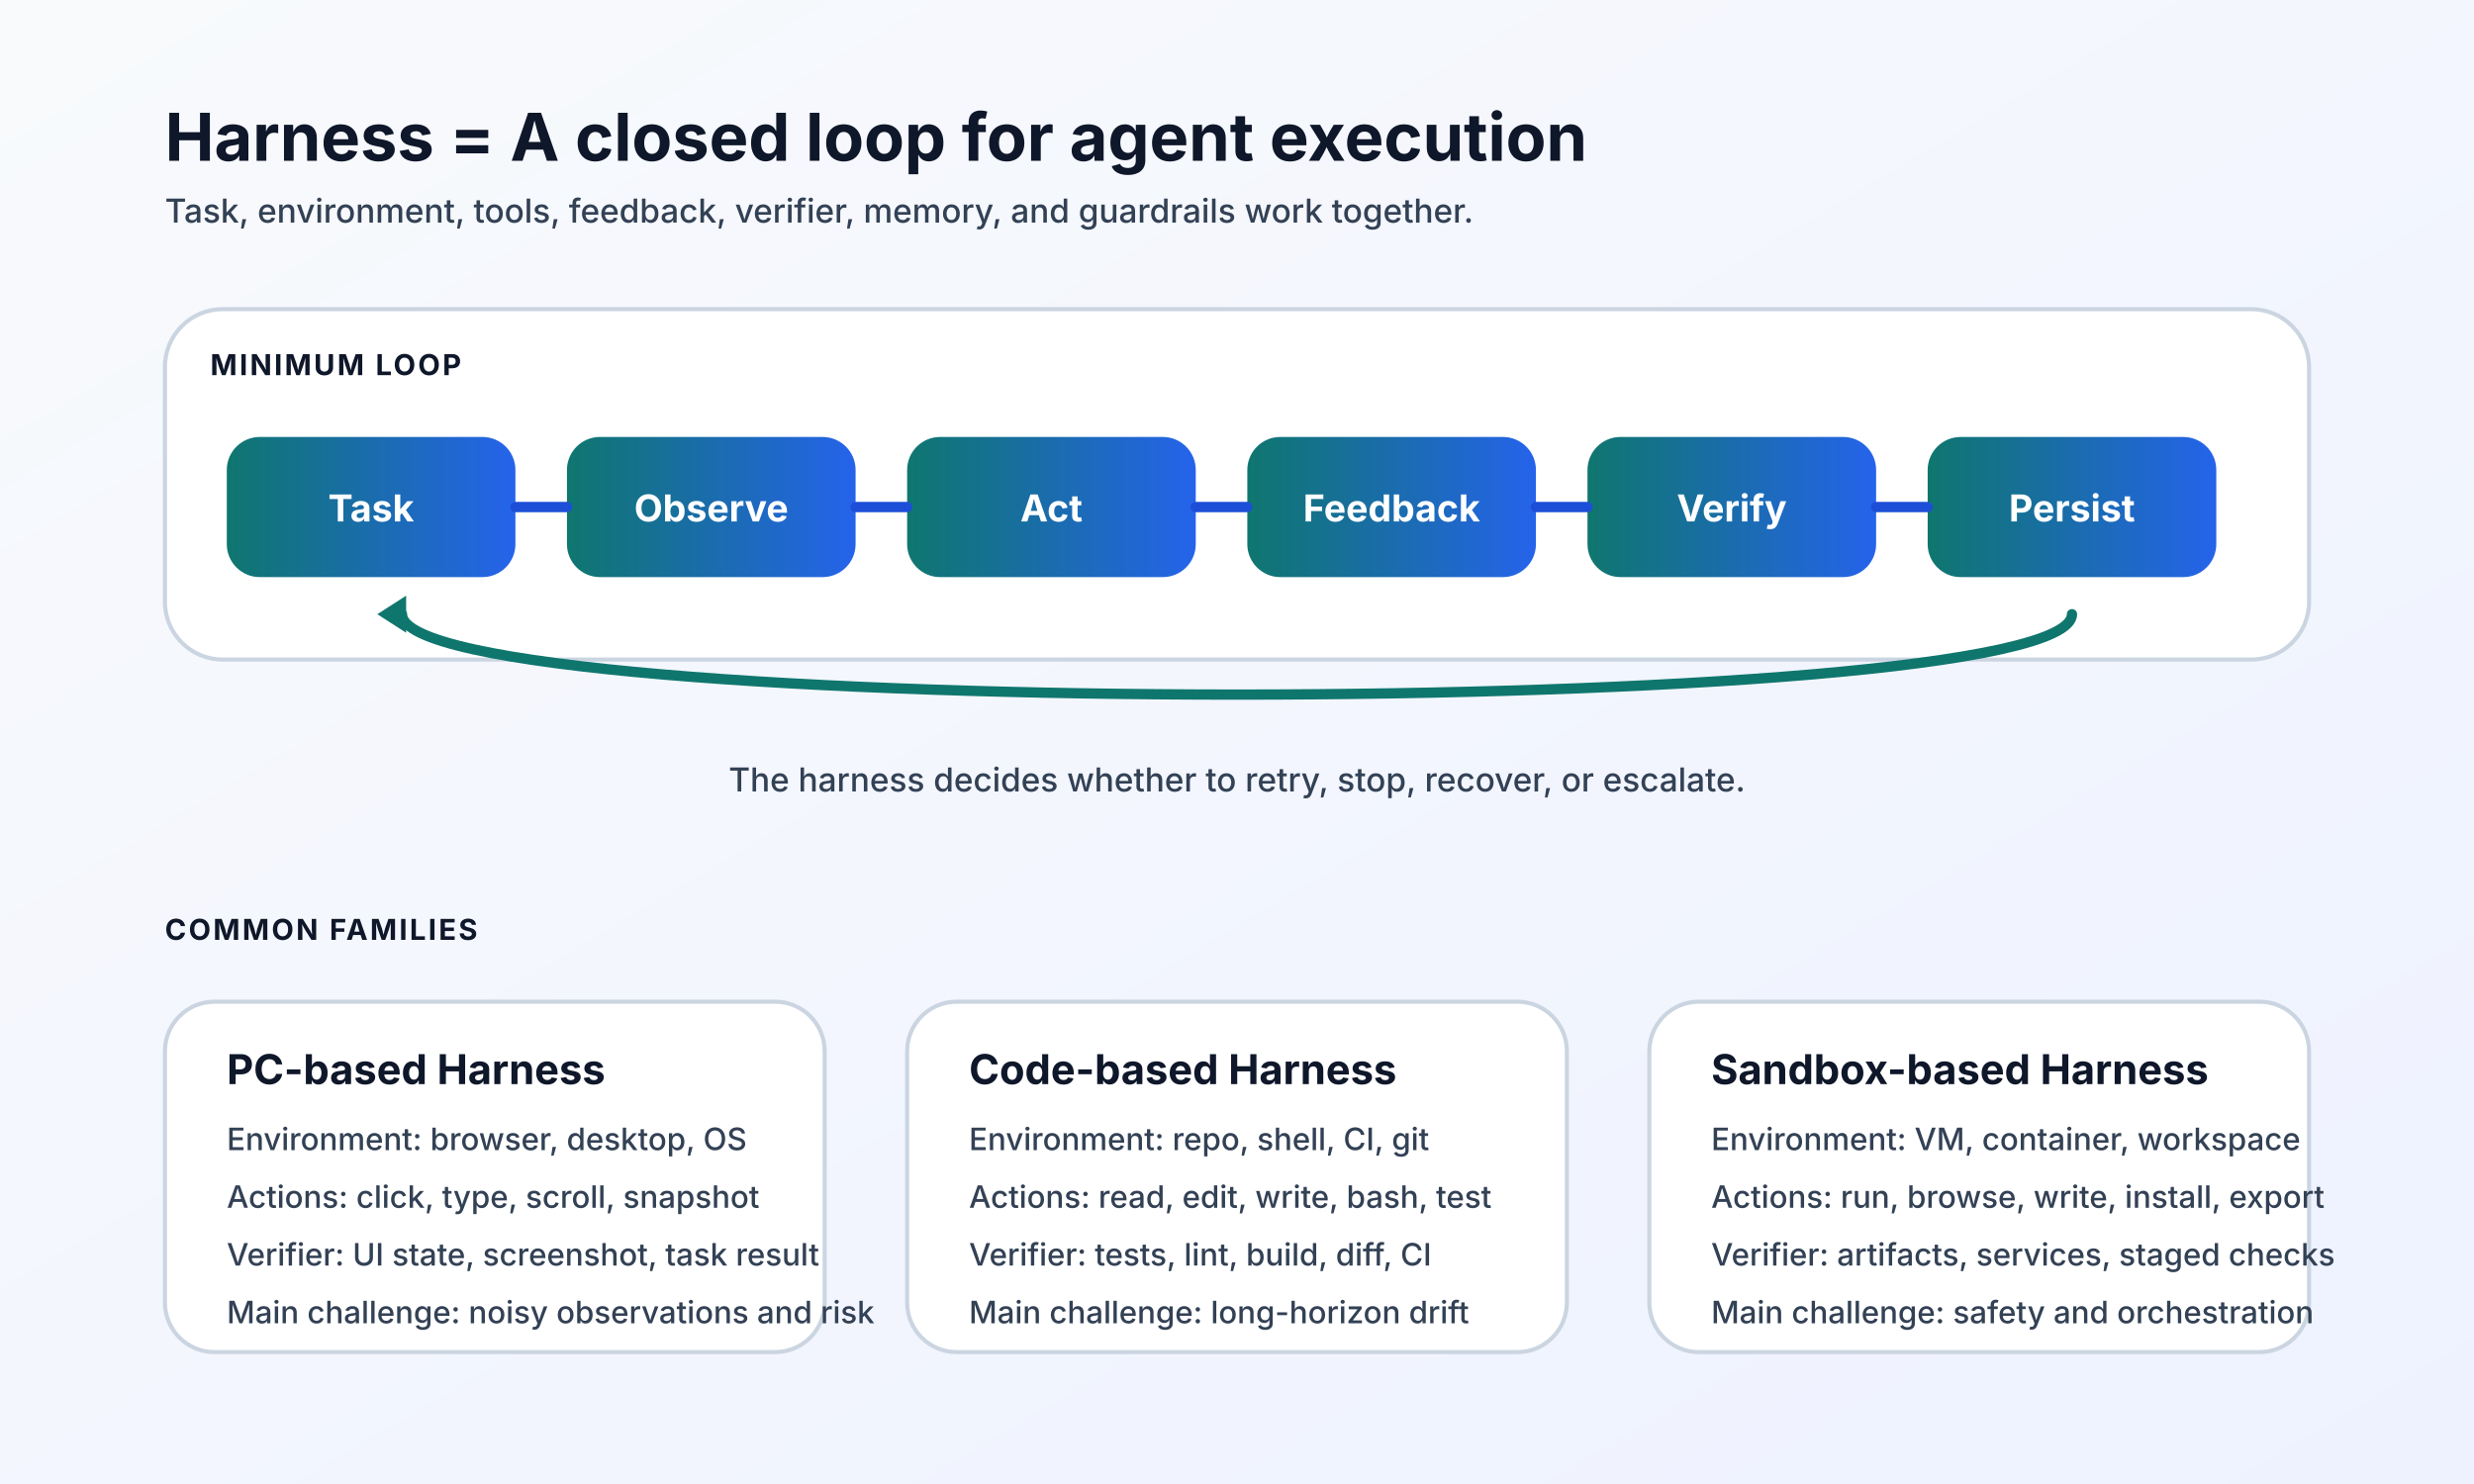
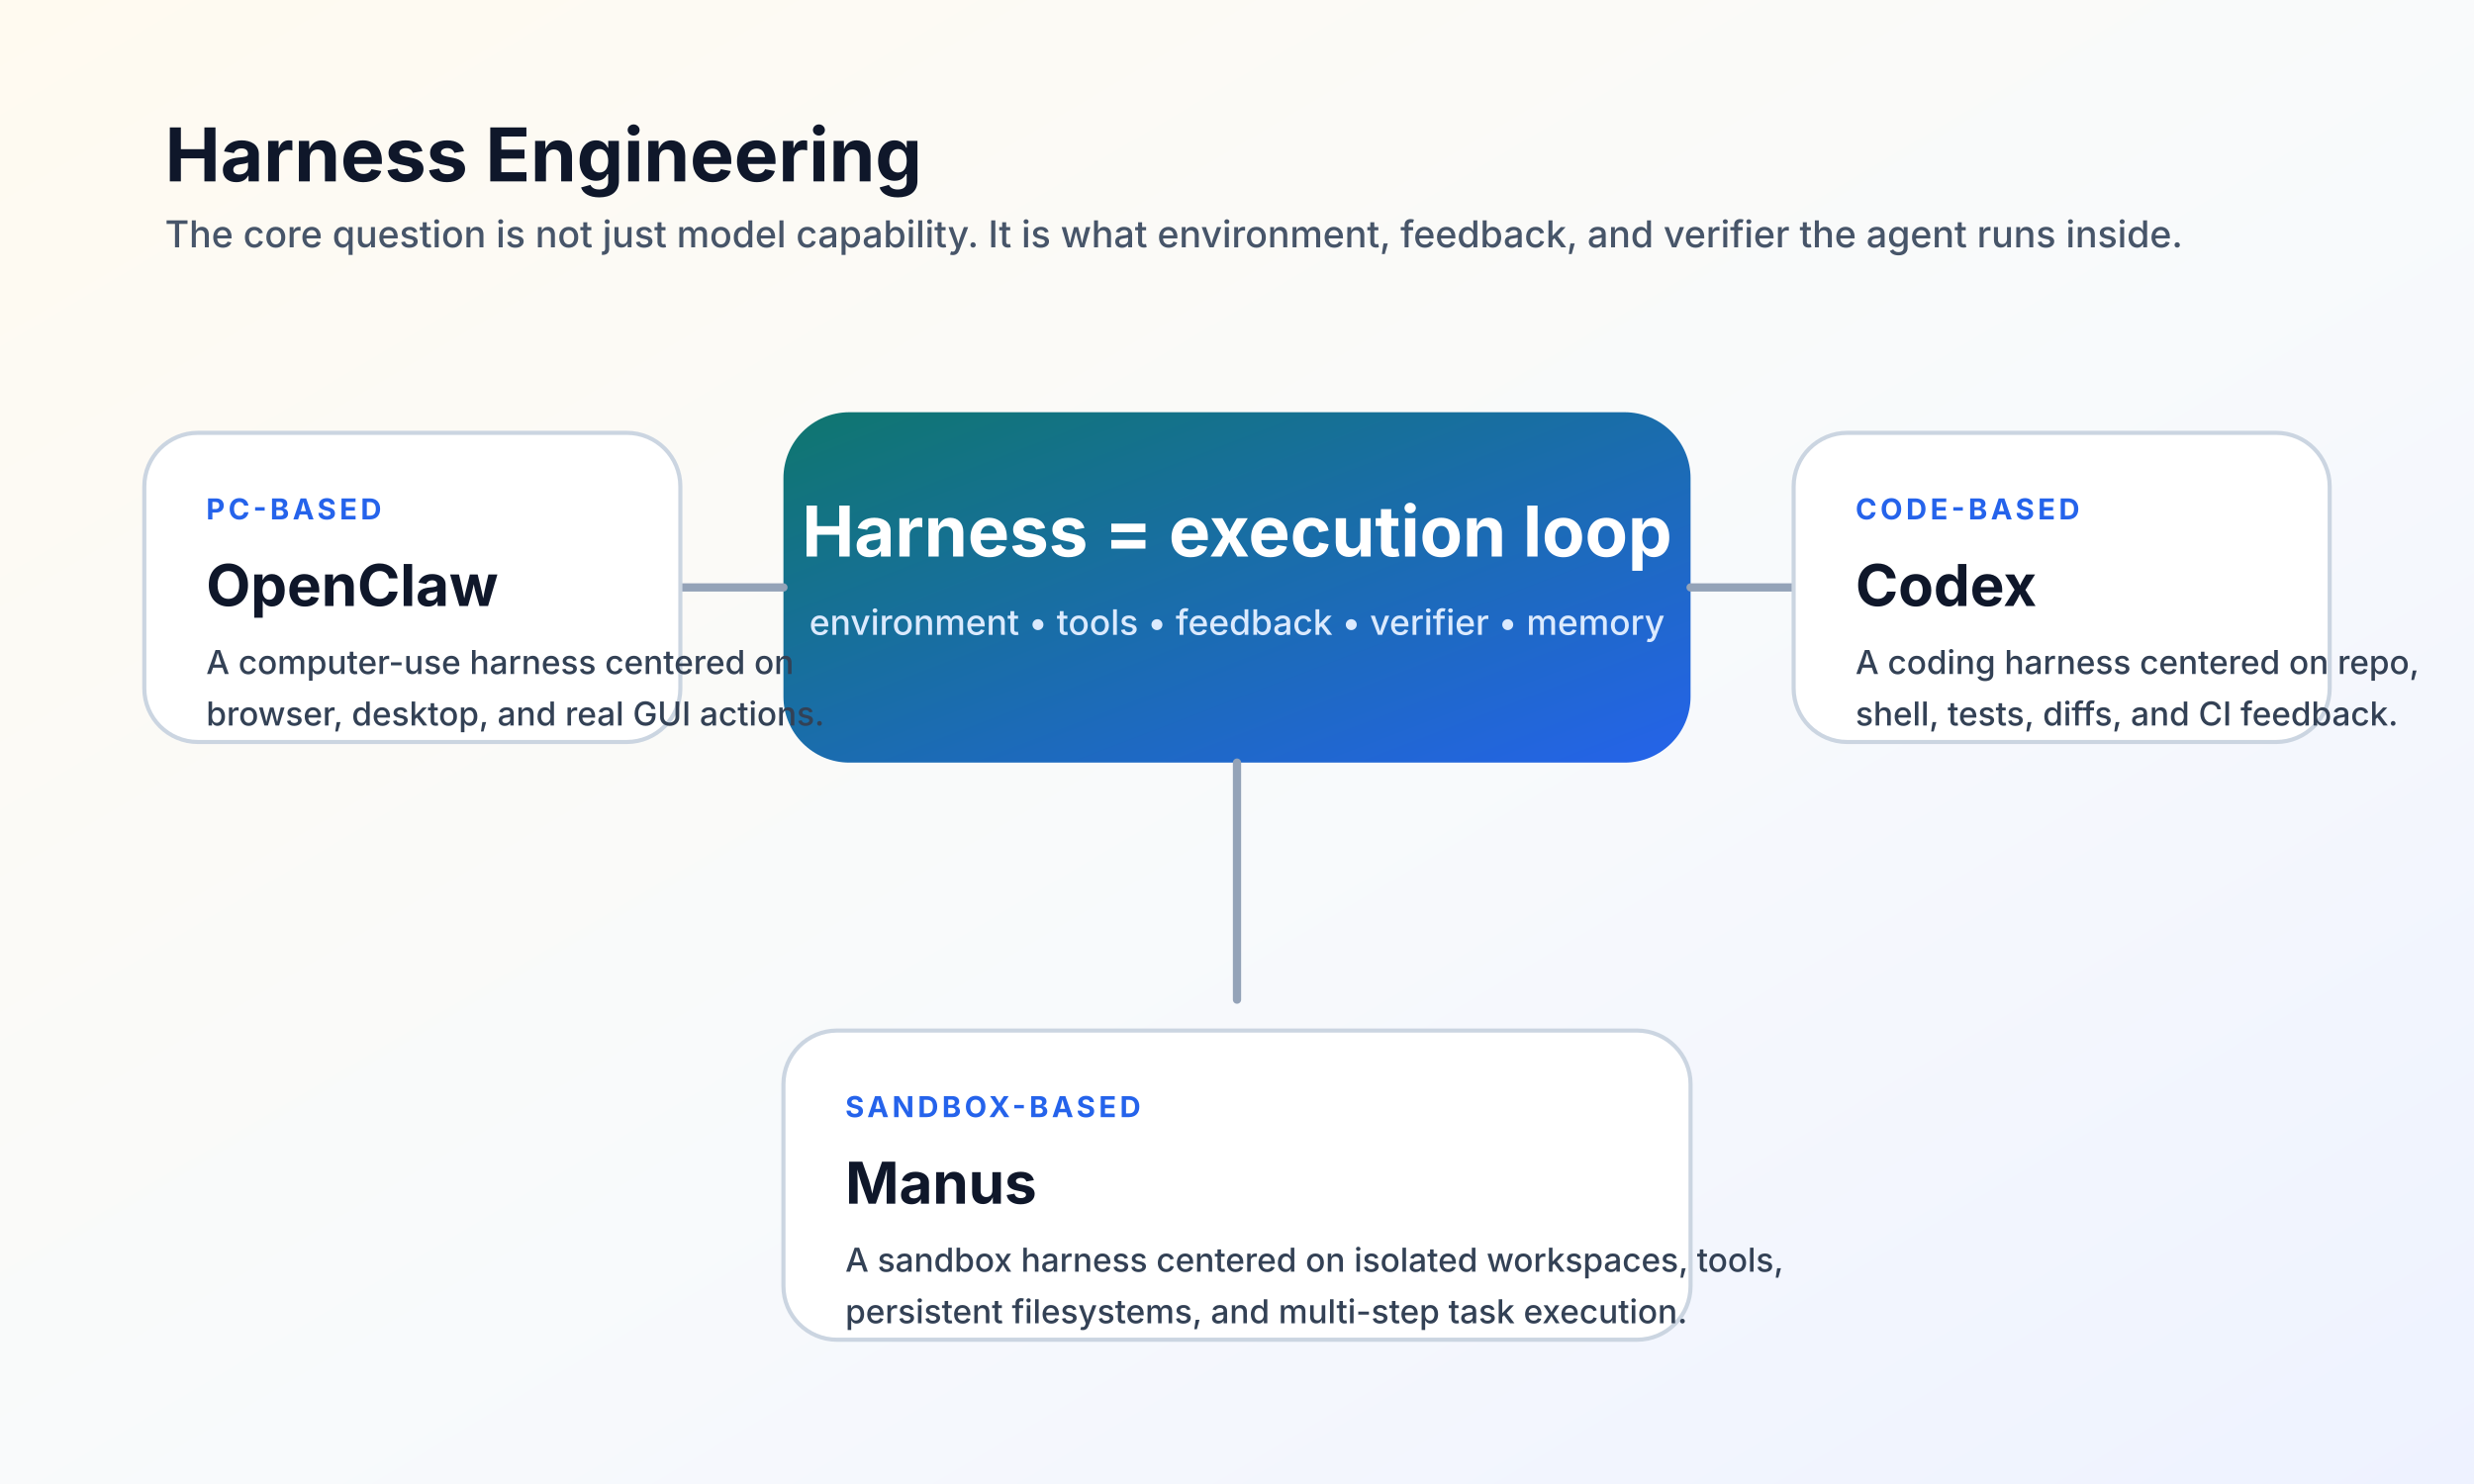
<svg xmlns="http://www.w3.org/2000/svg" width="1200" height="720" viewBox="0 0 1200 720" role="img" aria-labelledby="title desc">
  <defs>
    <linearGradient id="bg" x1="0%" y1="0%" x2="100%" y2="100%">
-       <stop offset="0%" stop-color="#f8fafc" />
+       <stop offset="0%" stop-color="#fffaf0" />
+       <stop offset="55%" stop-color="#f8fafc" />
      <stop offset="100%" stop-color="#eef2ff" />
    </linearGradient>
-     <linearGradient id="loop" x1="0%" y1="0%" x2="100%" y2="0%">
+     <linearGradient id="center" x1="0%" y1="0%" x2="100%" y2="100%">
      <stop offset="0%" stop-color="#0f766e" />
      <stop offset="100%" stop-color="#2563eb" />
    </linearGradient>
    <style>
-       .title { font: 700 32px -apple-system, BlinkMacSystemFont, "Segoe UI", sans-serif; fill: #0f172a; }
-       .subtitle { font: 500 16px -apple-system, BlinkMacSystemFont, "Segoe UI", sans-serif; fill: #334155; }
-       .card-title { font: 700 20px -apple-system, BlinkMacSystemFont, "Segoe UI", sans-serif; fill: #0f172a; }
-       .card-text { font: 500 15px -apple-system, BlinkMacSystemFont, "Segoe UI", sans-serif; fill: #334155; }
-       .loop-text { font: 700 18px -apple-system, BlinkMacSystemFont, "Segoe UI", sans-serif; fill: #ffffff; }
-       .label { font: 700 14px -apple-system, BlinkMacSystemFont, "Segoe UI", sans-serif; fill: #0f172a; letter-spacing: 0.08em; }
+       .title { font: 700 36px -apple-system, BlinkMacSystemFont, "Segoe UI", sans-serif; fill: #0f172a; }
+       .subtitle { font: 500 18px -apple-system, BlinkMacSystemFont, "Segoe UI", sans-serif; fill: #475569; }
+       .center-title { font: 700 34px -apple-system, BlinkMacSystemFont, "Segoe UI", sans-serif; fill: #ffffff; }
+       .center-text { font: 500 17px -apple-system, BlinkMacSystemFont, "Segoe UI", sans-serif; fill: #dbeafe; }
+       .card-title { font: 700 28px -apple-system, BlinkMacSystemFont, "Segoe UI", sans-serif; fill: #0f172a; }
+       .card-type { font: 700 14px -apple-system, BlinkMacSystemFont, "Segoe UI", sans-serif; fill: #2563eb; letter-spacing: 0.12em; }
+       .card-text { font: 500 16px -apple-system, BlinkMacSystemFont, "Segoe UI", sans-serif; fill: #334155; }
    </style>
  </defs>
  <rect x="0" y="0" width="1200" height="720" fill="url(#bg)" />
-   <text x="80" y="78" class="title">Harness = A closed loop for agent execution</text>
-   <text x="80" y="108" class="subtitle">Task, environment, tools, feedback, verifier, memory, and guardrails work together.</text>
-   <rect x="80" y="150" width="1040" height="170" rx="28" fill="#ffffff" stroke="#cbd5e1" stroke-width="2" />
-   <text x="102" y="182" class="label">MINIMUM LOOP</text>
-   <rect x="110" y="212" width="140" height="68" rx="16" fill="url(#loop)" />
-   <text x="180" y="253" text-anchor="middle" class="loop-text">Task</text>
-   <rect x="275" y="212" width="140" height="68" rx="16" fill="url(#loop)" />
-   <text x="345" y="253" text-anchor="middle" class="loop-text">Observe</text>
-   <rect x="440" y="212" width="140" height="68" rx="16" fill="url(#loop)" />
-   <text x="510" y="253" text-anchor="middle" class="loop-text">Act</text>
-   <rect x="605" y="212" width="140" height="68" rx="16" fill="url(#loop)" />
-   <text x="675" y="253" text-anchor="middle" class="loop-text">Feedback</text>
-   <rect x="770" y="212" width="140" height="68" rx="16" fill="url(#loop)" />
-   <text x="840" y="253" text-anchor="middle" class="loop-text">Verify</text>
-   <rect x="935" y="212" width="140" height="68" rx="16" fill="url(#loop)" />
-   <text x="1005" y="253" text-anchor="middle" class="loop-text">Persist</text>
-   <path d="M250 246 H275" stroke="#1d4ed8" stroke-width="5" stroke-linecap="round" />
-   <path d="M415 246 H440" stroke="#1d4ed8" stroke-width="5" stroke-linecap="round" />
-   <path d="M580 246 H605" stroke="#1d4ed8" stroke-width="5" stroke-linecap="round" />
-   <path d="M745 246 H770" stroke="#1d4ed8" stroke-width="5" stroke-linecap="round" />
-   <path d="M910 246 H935" stroke="#1d4ed8" stroke-width="5" stroke-linecap="round" />
-   <path d="M1005 298 C1005 350 195 350 195 298" fill="none" stroke="#0f766e" stroke-width="5" stroke-linecap="round" />
-   <polygon points="183,298 197,289 197,307" fill="#0f766e" />
-   <text x="600" y="384" text-anchor="middle" class="subtitle">The harness decides whether to retry, stop, recover, or escalate.</text>
-   <text x="80" y="456" class="label">COMMON FAMILIES</text>
-   <rect x="80" y="486" width="320" height="170" rx="24" fill="#ffffff" stroke="#cbd5e1" stroke-width="2" />
-   <text x="110" y="526" class="card-title">PC-based Harness</text>
-   <text x="110" y="558" class="card-text">Environment: browser, desktop, OS</text>
-   <text x="110" y="586" class="card-text">Actions: click, type, scroll, snapshot</text>
-   <text x="110" y="614" class="card-text">Verifier: UI state, screenshot, task result</text>
-   <text x="110" y="642" class="card-text">Main challenge: noisy observations and risk</text>
-   <rect x="440" y="486" width="320" height="170" rx="24" fill="#ffffff" stroke="#cbd5e1" stroke-width="2" />
-   <text x="470" y="526" class="card-title">Code-based Harness</text>
-   <text x="470" y="558" class="card-text">Environment: repo, shell, CI, git</text>
-   <text x="470" y="586" class="card-text">Actions: read, edit, write, bash, test</text>
-   <text x="470" y="614" class="card-text">Verifier: tests, lint, build, diff, CI</text>
-   <text x="470" y="642" class="card-text">Main challenge: long-horizon drift</text>
-   <rect x="800" y="486" width="320" height="170" rx="24" fill="#ffffff" stroke="#cbd5e1" stroke-width="2" />
-   <text x="830" y="526" class="card-title">Sandbox-based Harness</text>
-   <text x="830" y="558" class="card-text">Environment: VM, container, workspace</text>
-   <text x="830" y="586" class="card-text">Actions: run, browse, write, install, export</text>
-   <text x="830" y="614" class="card-text">Verifier: artifacts, services, staged checks</text>
-   <text x="830" y="642" class="card-text">Main challenge: safety and orchestration</text>
+   <text x="80" y="88" class="title">Harness Engineering</text>
+   <text x="80" y="120" class="subtitle">The core question is not just model capability. It is what environment, feedback, and verifier the agent runs inside.</text>
+   <rect x="380" y="200" width="440" height="170" rx="32" fill="url(#center)" />
+   <text x="600" y="270" text-anchor="middle" class="center-title">Harness = execution loop</text>
+   <text x="600" y="308" text-anchor="middle" class="center-text">environment • tools • feedback • verifier • memory</text>
+   <path d="M380 285 C315 285 275 285 240 285" fill="none" stroke="#94a3b8" stroke-width="4" stroke-linecap="round" />
+   <path d="M820 285 C885 285 925 285 960 285" fill="none" stroke="#94a3b8" stroke-width="4" stroke-linecap="round" />
+   <path d="M600 370 C600 420 600 450 600 485" fill="none" stroke="#94a3b8" stroke-width="4" stroke-linecap="round" />
+   <rect x="70" y="210" width="260" height="150" rx="26" fill="#ffffff" stroke="#cbd5e1" stroke-width="2" />
+   <text x="100" y="252" class="card-type">PC-BASED</text>
+   <text x="100" y="294" class="card-title">OpenClaw</text>
+   <text x="100" y="327" class="card-text">A computer-use harness centered on</text>
+   <text x="100" y="352" class="card-text">browser, desktop, and real GUI actions.</text>
+   <rect x="870" y="210" width="260" height="150" rx="26" fill="#ffffff" stroke="#cbd5e1" stroke-width="2" />
+   <text x="900" y="252" class="card-type">CODE-BASED</text>
+   <text x="900" y="294" class="card-title">Codex</text>
+   <text x="900" y="327" class="card-text">A coding harness centered on repo,</text>
+   <text x="900" y="352" class="card-text">shell, tests, diffs, and CI feedback.</text>
+   <rect x="380" y="500" width="440" height="150" rx="26" fill="#ffffff" stroke="#cbd5e1" stroke-width="2" />
+   <text x="410" y="542" class="card-type">SANDBOX-BASED</text>
+   <text x="410" y="584" class="card-title">Manus</text>
+   <text x="410" y="617" class="card-text">A sandbox harness centered on isolated workspaces, tools,</text>
+   <text x="410" y="642" class="card-text">persistent filesystems, and multi-step task execution.</text>
</svg>
